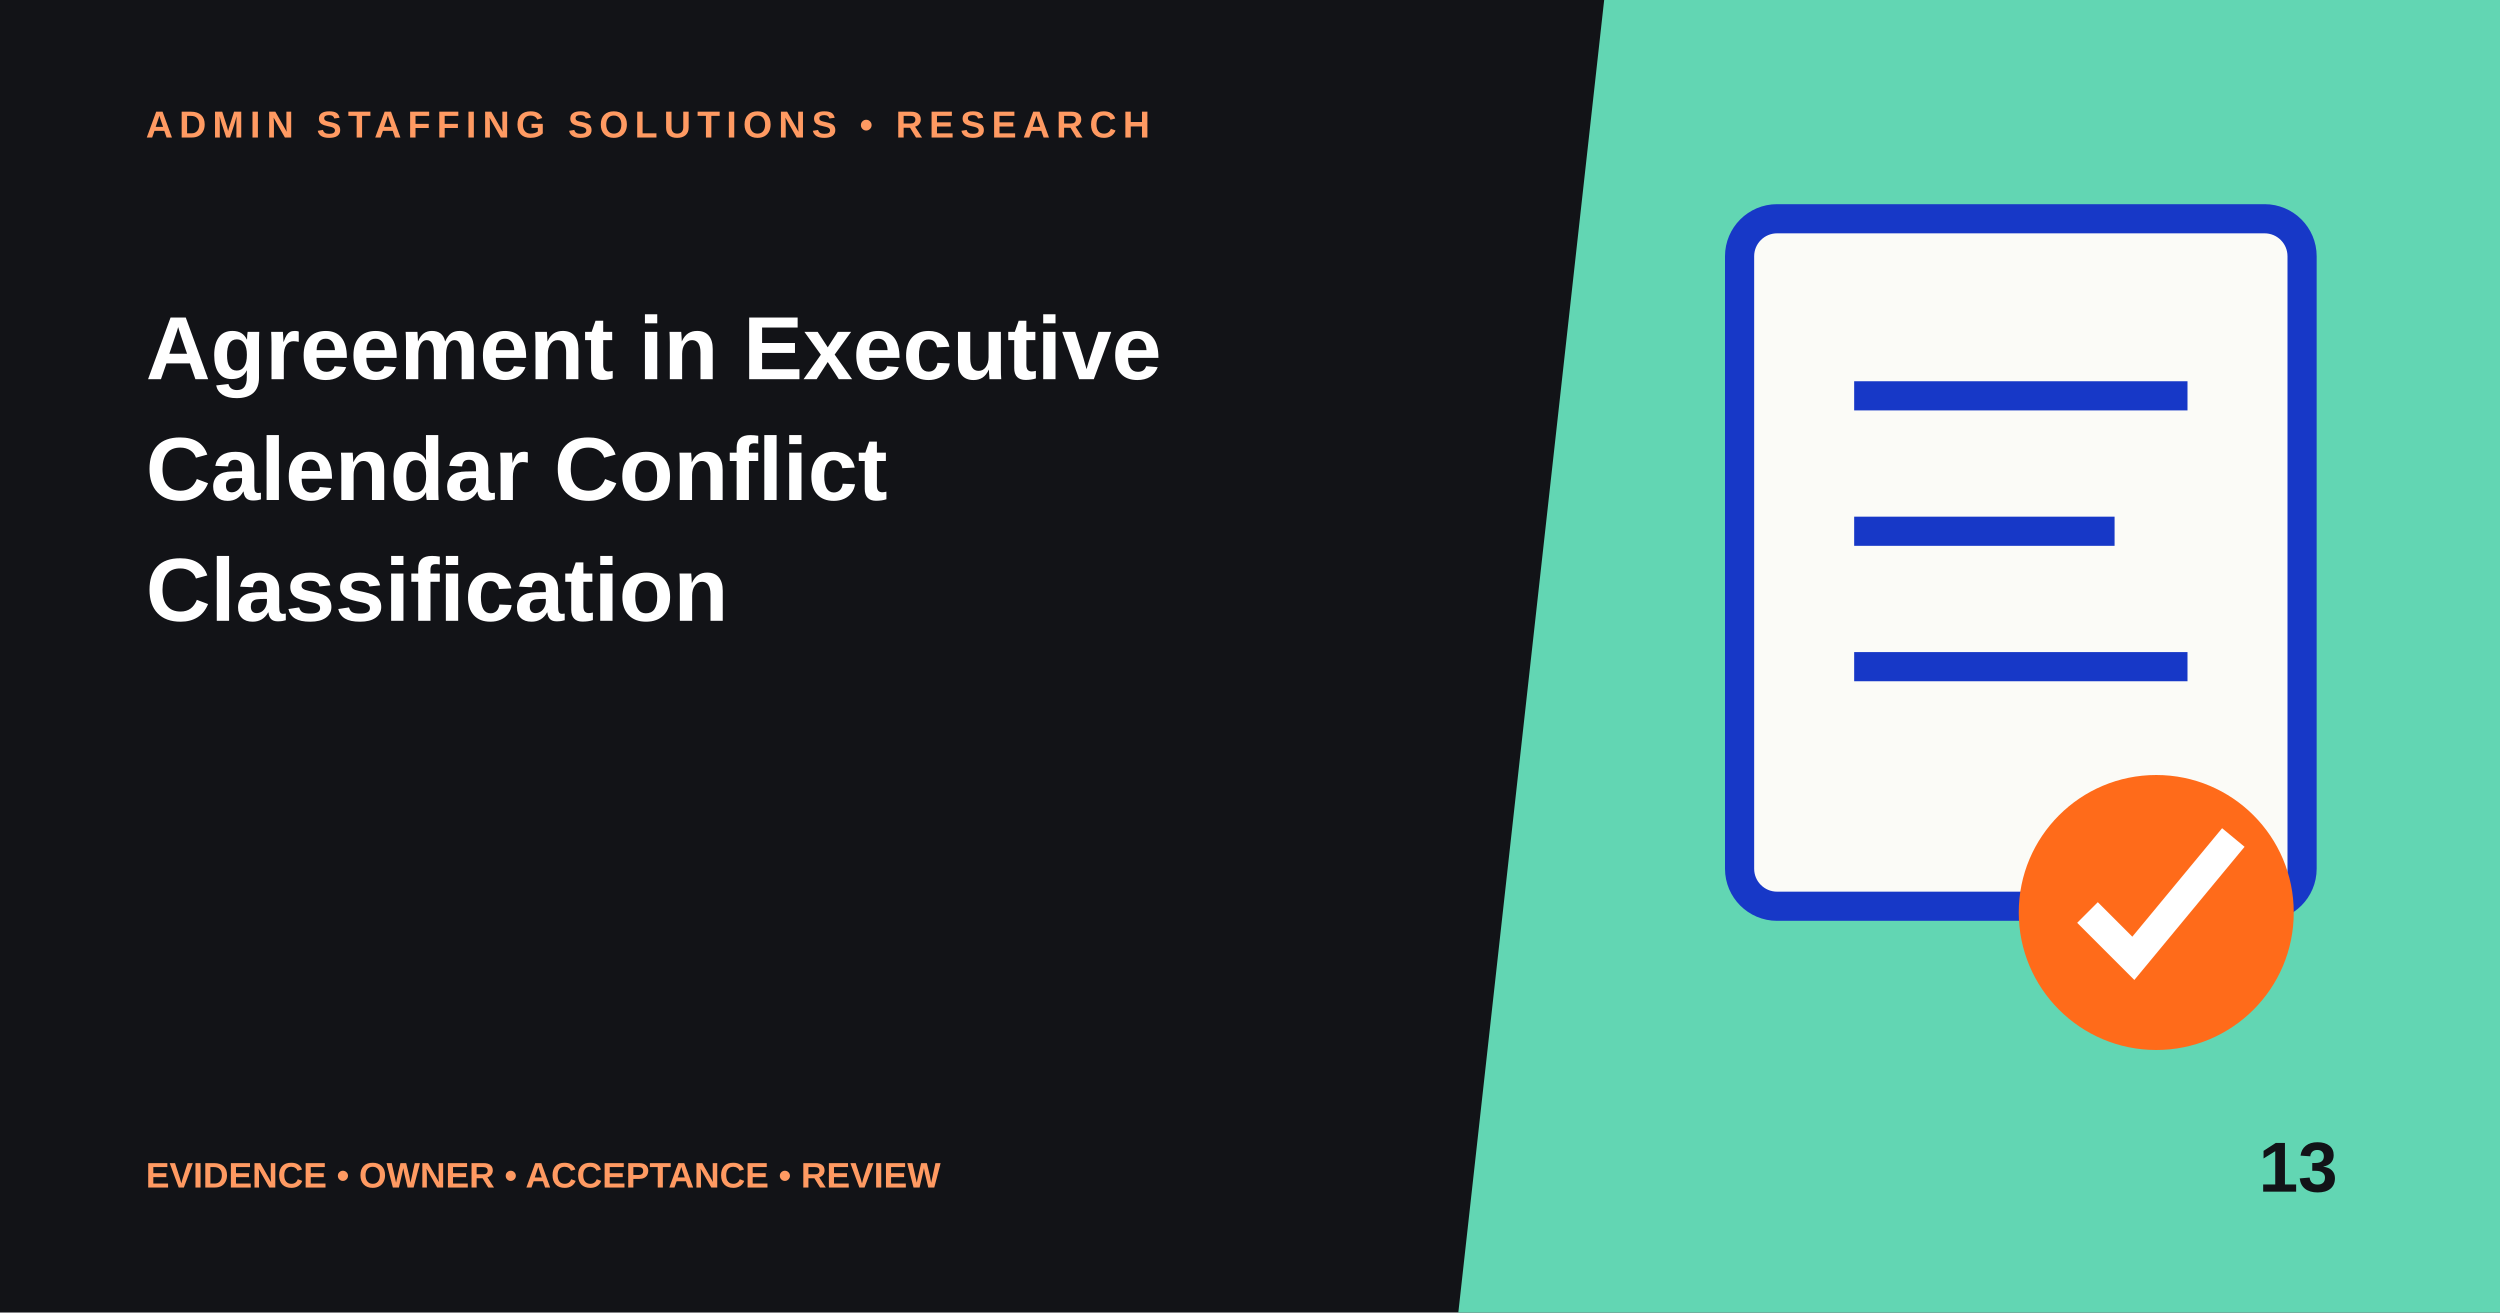
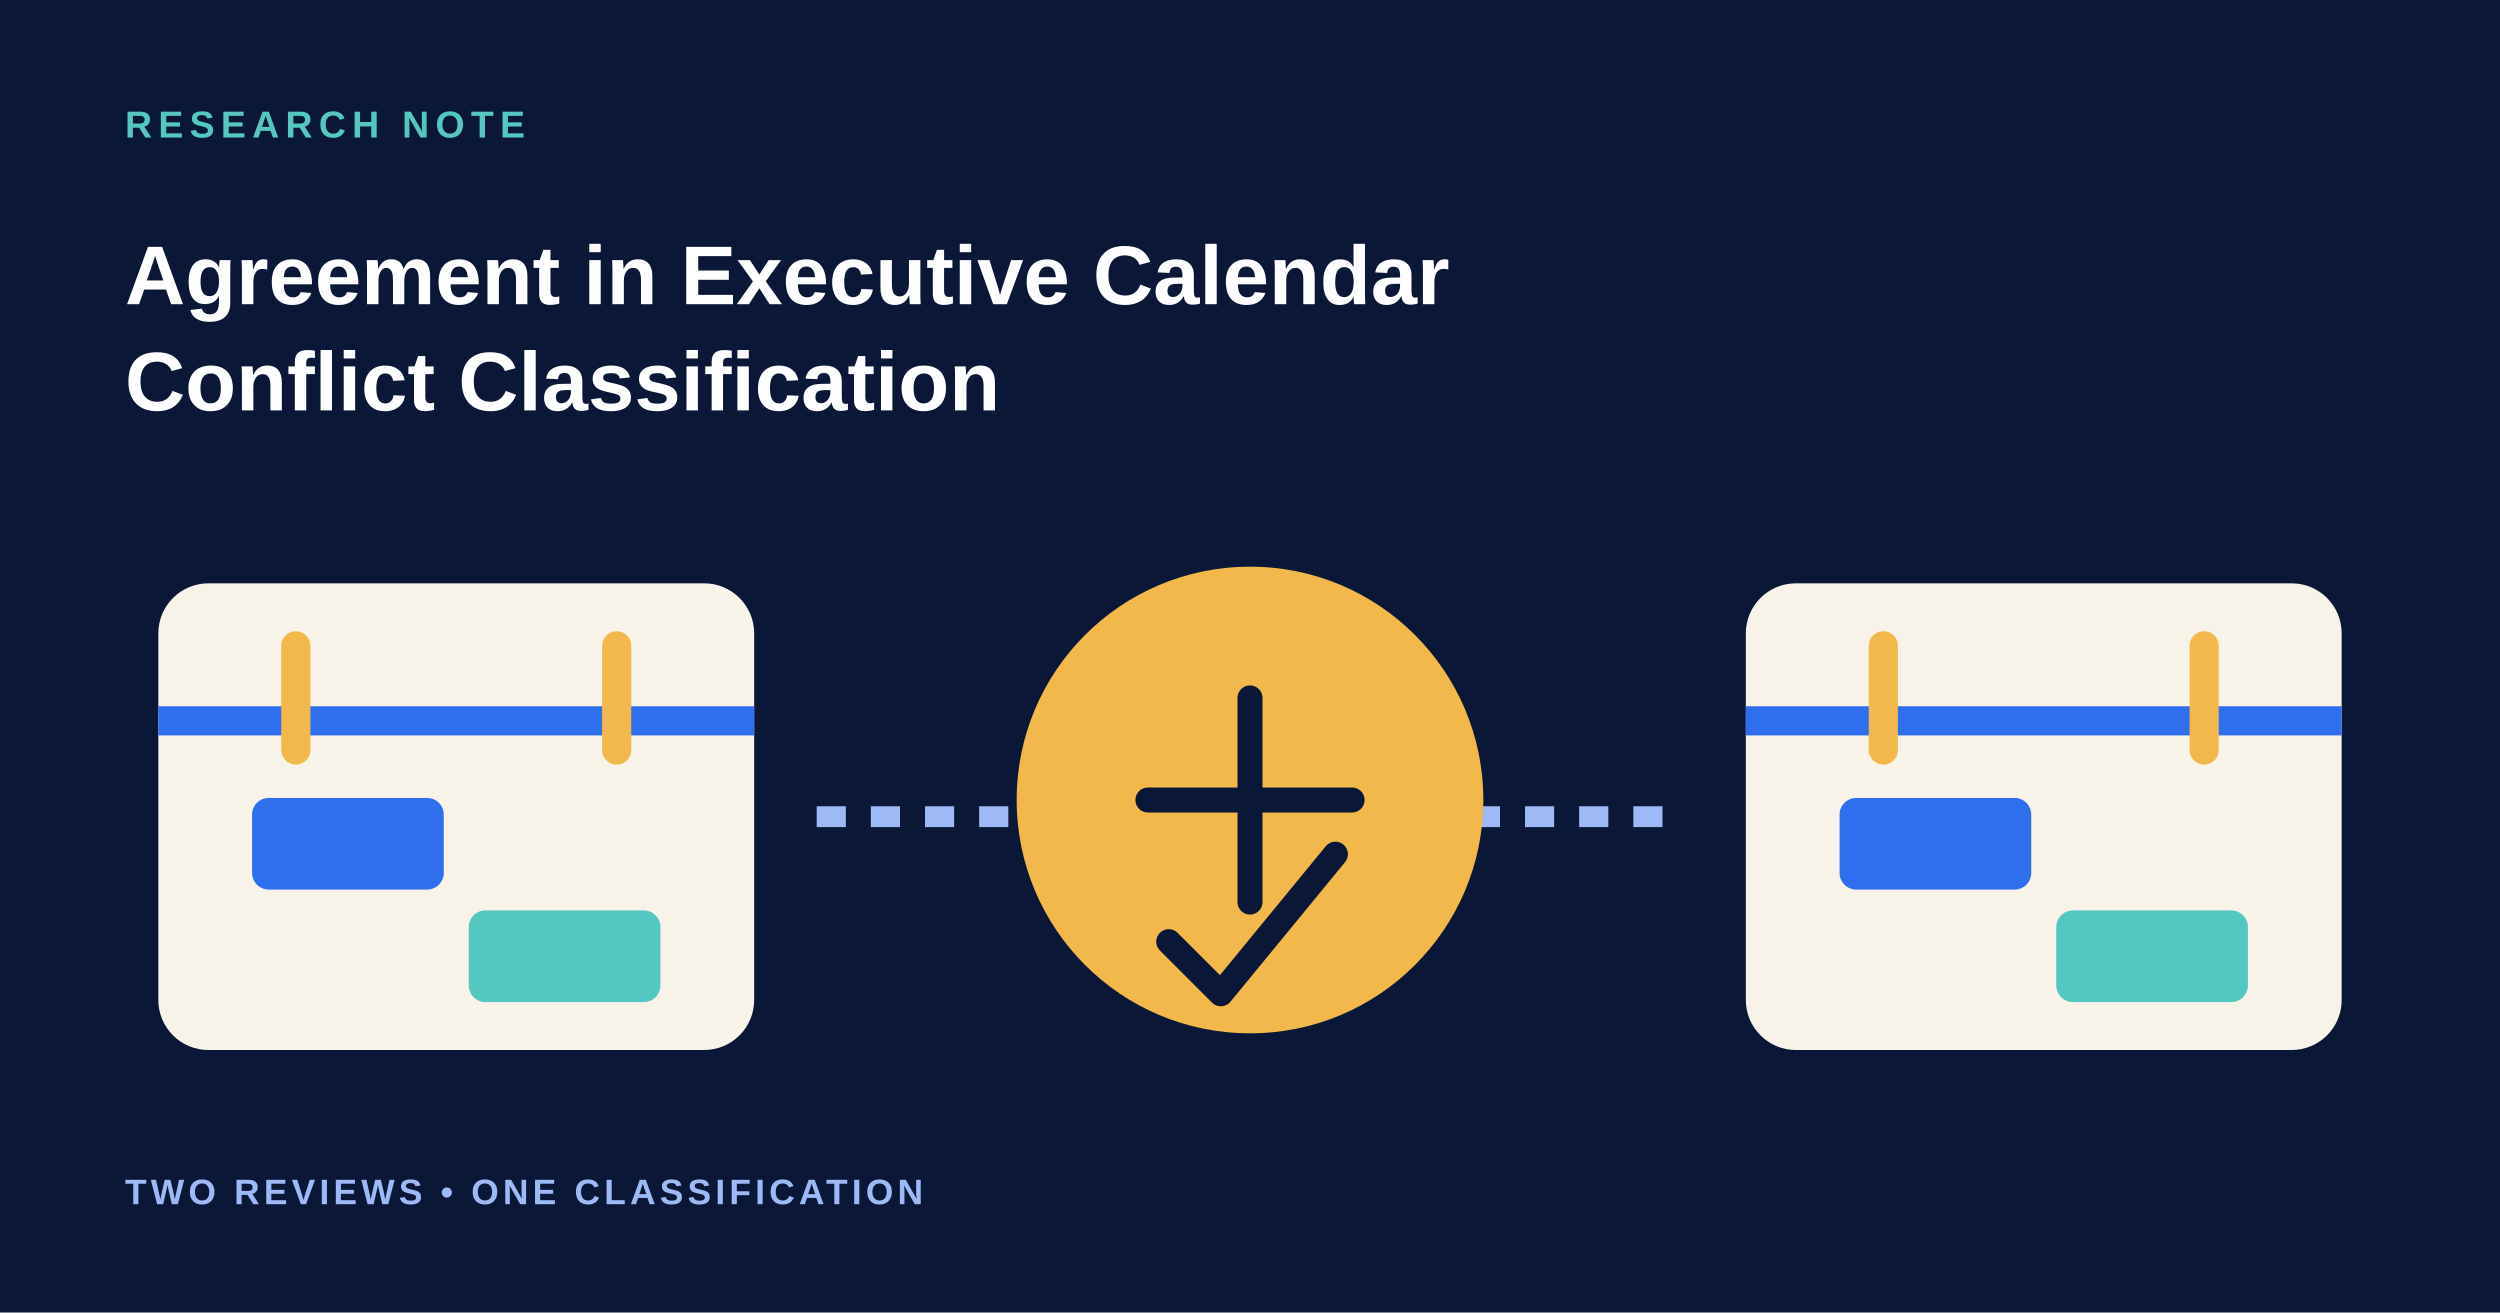
- <svg xmlns="http://www.w3.org/2000/svg" width="1200" height="630" viewBox="0 0 1200 630" role="img" aria-labelledby="t d">
-   <rect width="1200" height="630" fill="#121317" />
-   <path d="M770 0h430v630H700z" fill="#62d6b3" />
-   <rect x="835" y="105" width="270" height="330" rx="18" fill="#fbfbf7" stroke="#1738c7" stroke-width="14" />
-   <path d="M890 190h160M890 255h125M890 320h160" stroke="#1738c7" stroke-width="14" />
-   <circle cx="1035" cy="438" r="66" fill="#ff6b1a" />
-   <path d="m1002 438 22 22 48-58" fill="none" stroke="#fff" stroke-width="14" />
-   <text x="70" y="66" font-family="Arial,sans-serif" font-size="18" font-weight="800" letter-spacing="3" fill="#ff9a62">ADMIN STAFFING SOLUTIONS • RESEARCH</text>
-   <text x="70" y="182" font-family="Arial,sans-serif" font-size="43" font-weight="800" fill="#fff">Agreement in Executive</text>
-   <text x="70" y="240" font-family="Arial,sans-serif" font-size="43" font-weight="800" fill="#fff">Calendar Conflict</text>
-   <text x="70" y="298" font-family="Arial,sans-serif" font-size="43" font-weight="800" fill="#fff">Classification</text>
-   <text x="70" y="570" font-family="Arial,sans-serif" font-size="17" font-weight="800" fill="#ff9a62">EVIDENCE • OWNER • ACCEPTANCE • REVIEW</text>
-   <text x="1122" y="572" text-anchor="end" font-family="Arial,sans-serif" font-size="34" font-weight="800" fill="#121317">13</text>
+ <svg xmlns="http://www.w3.org/2000/svg" width="1200" height="630" viewBox="0 0 1200 630" role="img" aria-labelledby="title desc">
+   <rect width="1200" height="630" fill="#0b1736" />
+   <text x="60" y="66" font-family="Arial,sans-serif" font-size="18" font-weight="700" letter-spacing="3" fill="#54c7c1">RESEARCH NOTE</text>
+   <text x="60" y="146" font-family="Arial,sans-serif" font-size="40" font-weight="800" fill="#fff">
+     <tspan x="60">Agreement in Executive Calendar</tspan>
+     <tspan x="60" dy="51">Conflict Classification</tspan>
+   </text>
+   <g transform="translate(76 280)">
+     <rect width="286" height="224" rx="24" fill="#f7f3e8" />
+     <path d="M0 66h286" stroke="#2f6fed" stroke-width="14" />
+     <path d="M66 30v50M220 30v50" stroke="#f2b84b" stroke-width="14" stroke-linecap="round" />
+     <rect x="45" y="103" width="92" height="44" rx="8" fill="#2f6fed" />
+     <rect x="149" y="157" width="92" height="44" rx="8" fill="#54c7c1" />
+   </g>
+   <g transform="translate(838 280)">
+     <rect width="286" height="224" rx="24" fill="#f7f3e8" />
+     <path d="M0 66h286" stroke="#2f6fed" stroke-width="14" />
+     <path d="M66 30v50M220 30v50" stroke="#f2b84b" stroke-width="14" stroke-linecap="round" />
+     <rect x="45" y="103" width="92" height="44" rx="8" fill="#2f6fed" />
+     <rect x="149" y="157" width="92" height="44" rx="8" fill="#54c7c1" />
+   </g>
+   <path d="M392 392h128M680 392h128" stroke="#9dbaf7" stroke-width="10" stroke-dasharray="14 12" />
+   <g transform="translate(500 272)">
+     <circle cx="100" cy="112" r="112" fill="#f2b84b" />
+     <path d="M51 112h98M100 63v98" stroke="#0b1736" stroke-width="12" stroke-linecap="round" />
+     <path d="m61 180 25 25 55-67" fill="none" stroke="#0b1736" stroke-width="12" stroke-linecap="round" stroke-linejoin="round" />
+   </g>
+   <text x="60" y="578" font-family="Arial,sans-serif" font-size="17" font-weight="700" letter-spacing="2" fill="#9dbaf7">TWO REVIEWS • ONE CLASSIFICATION</text>
</svg>
